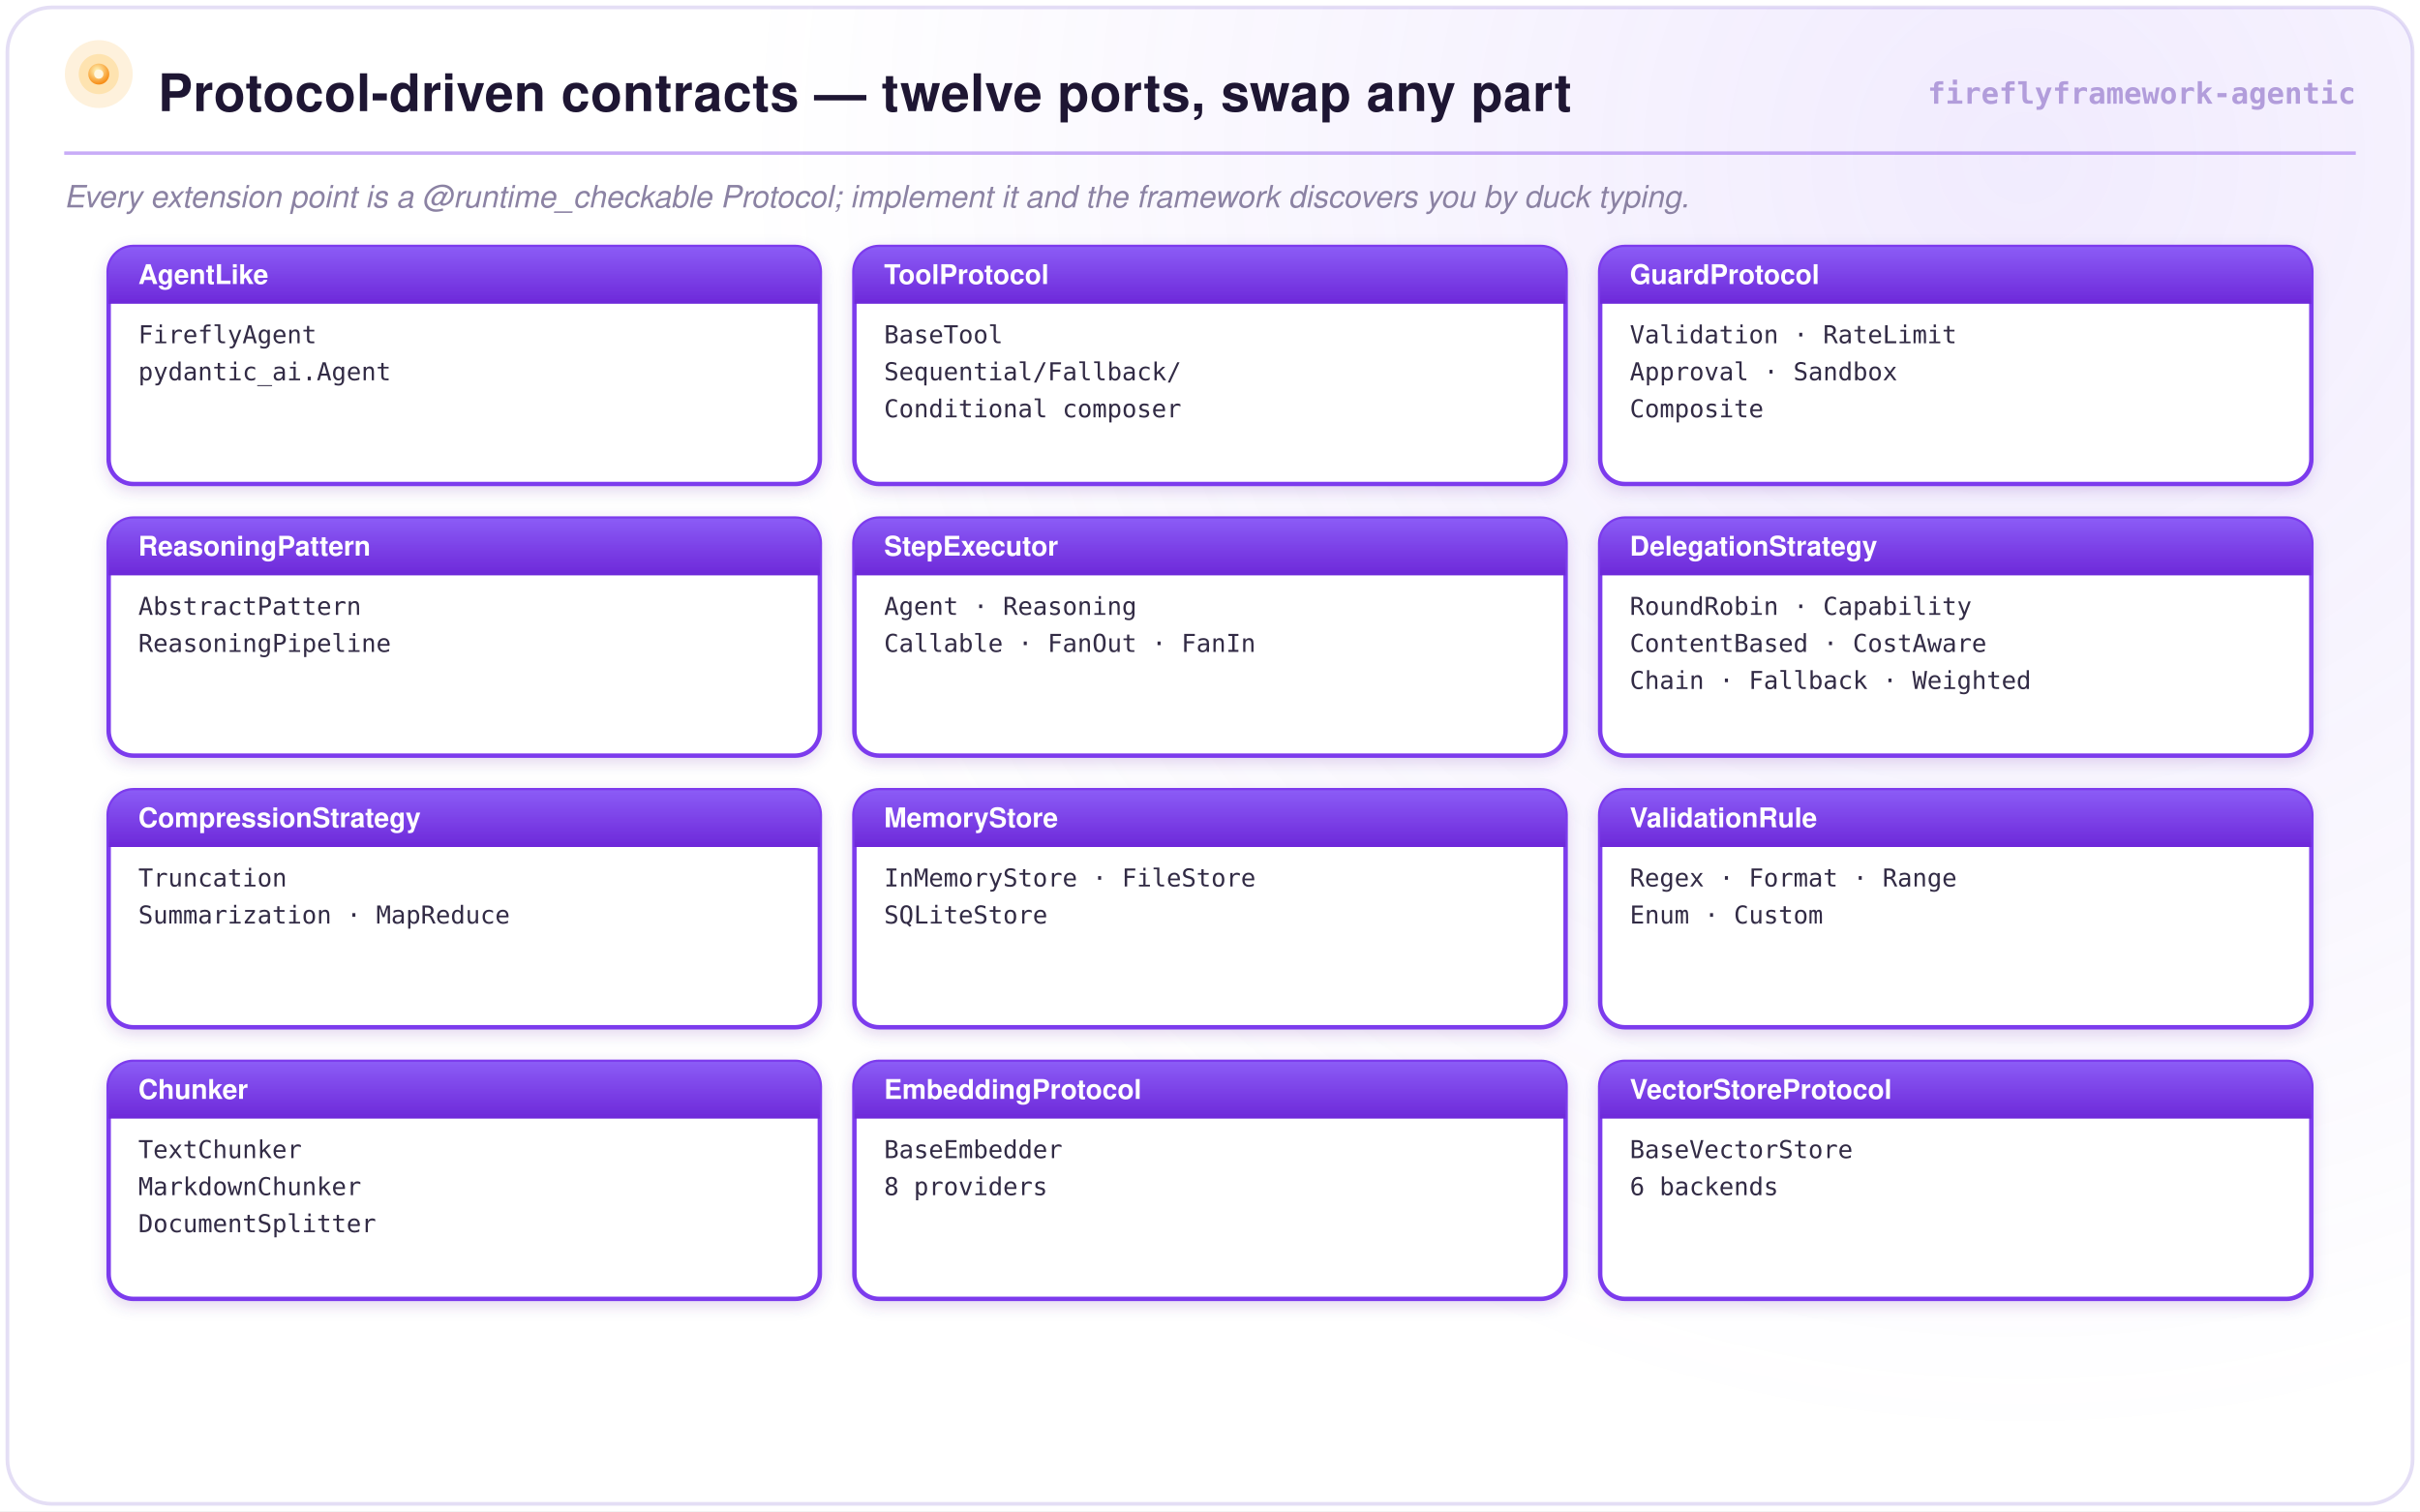
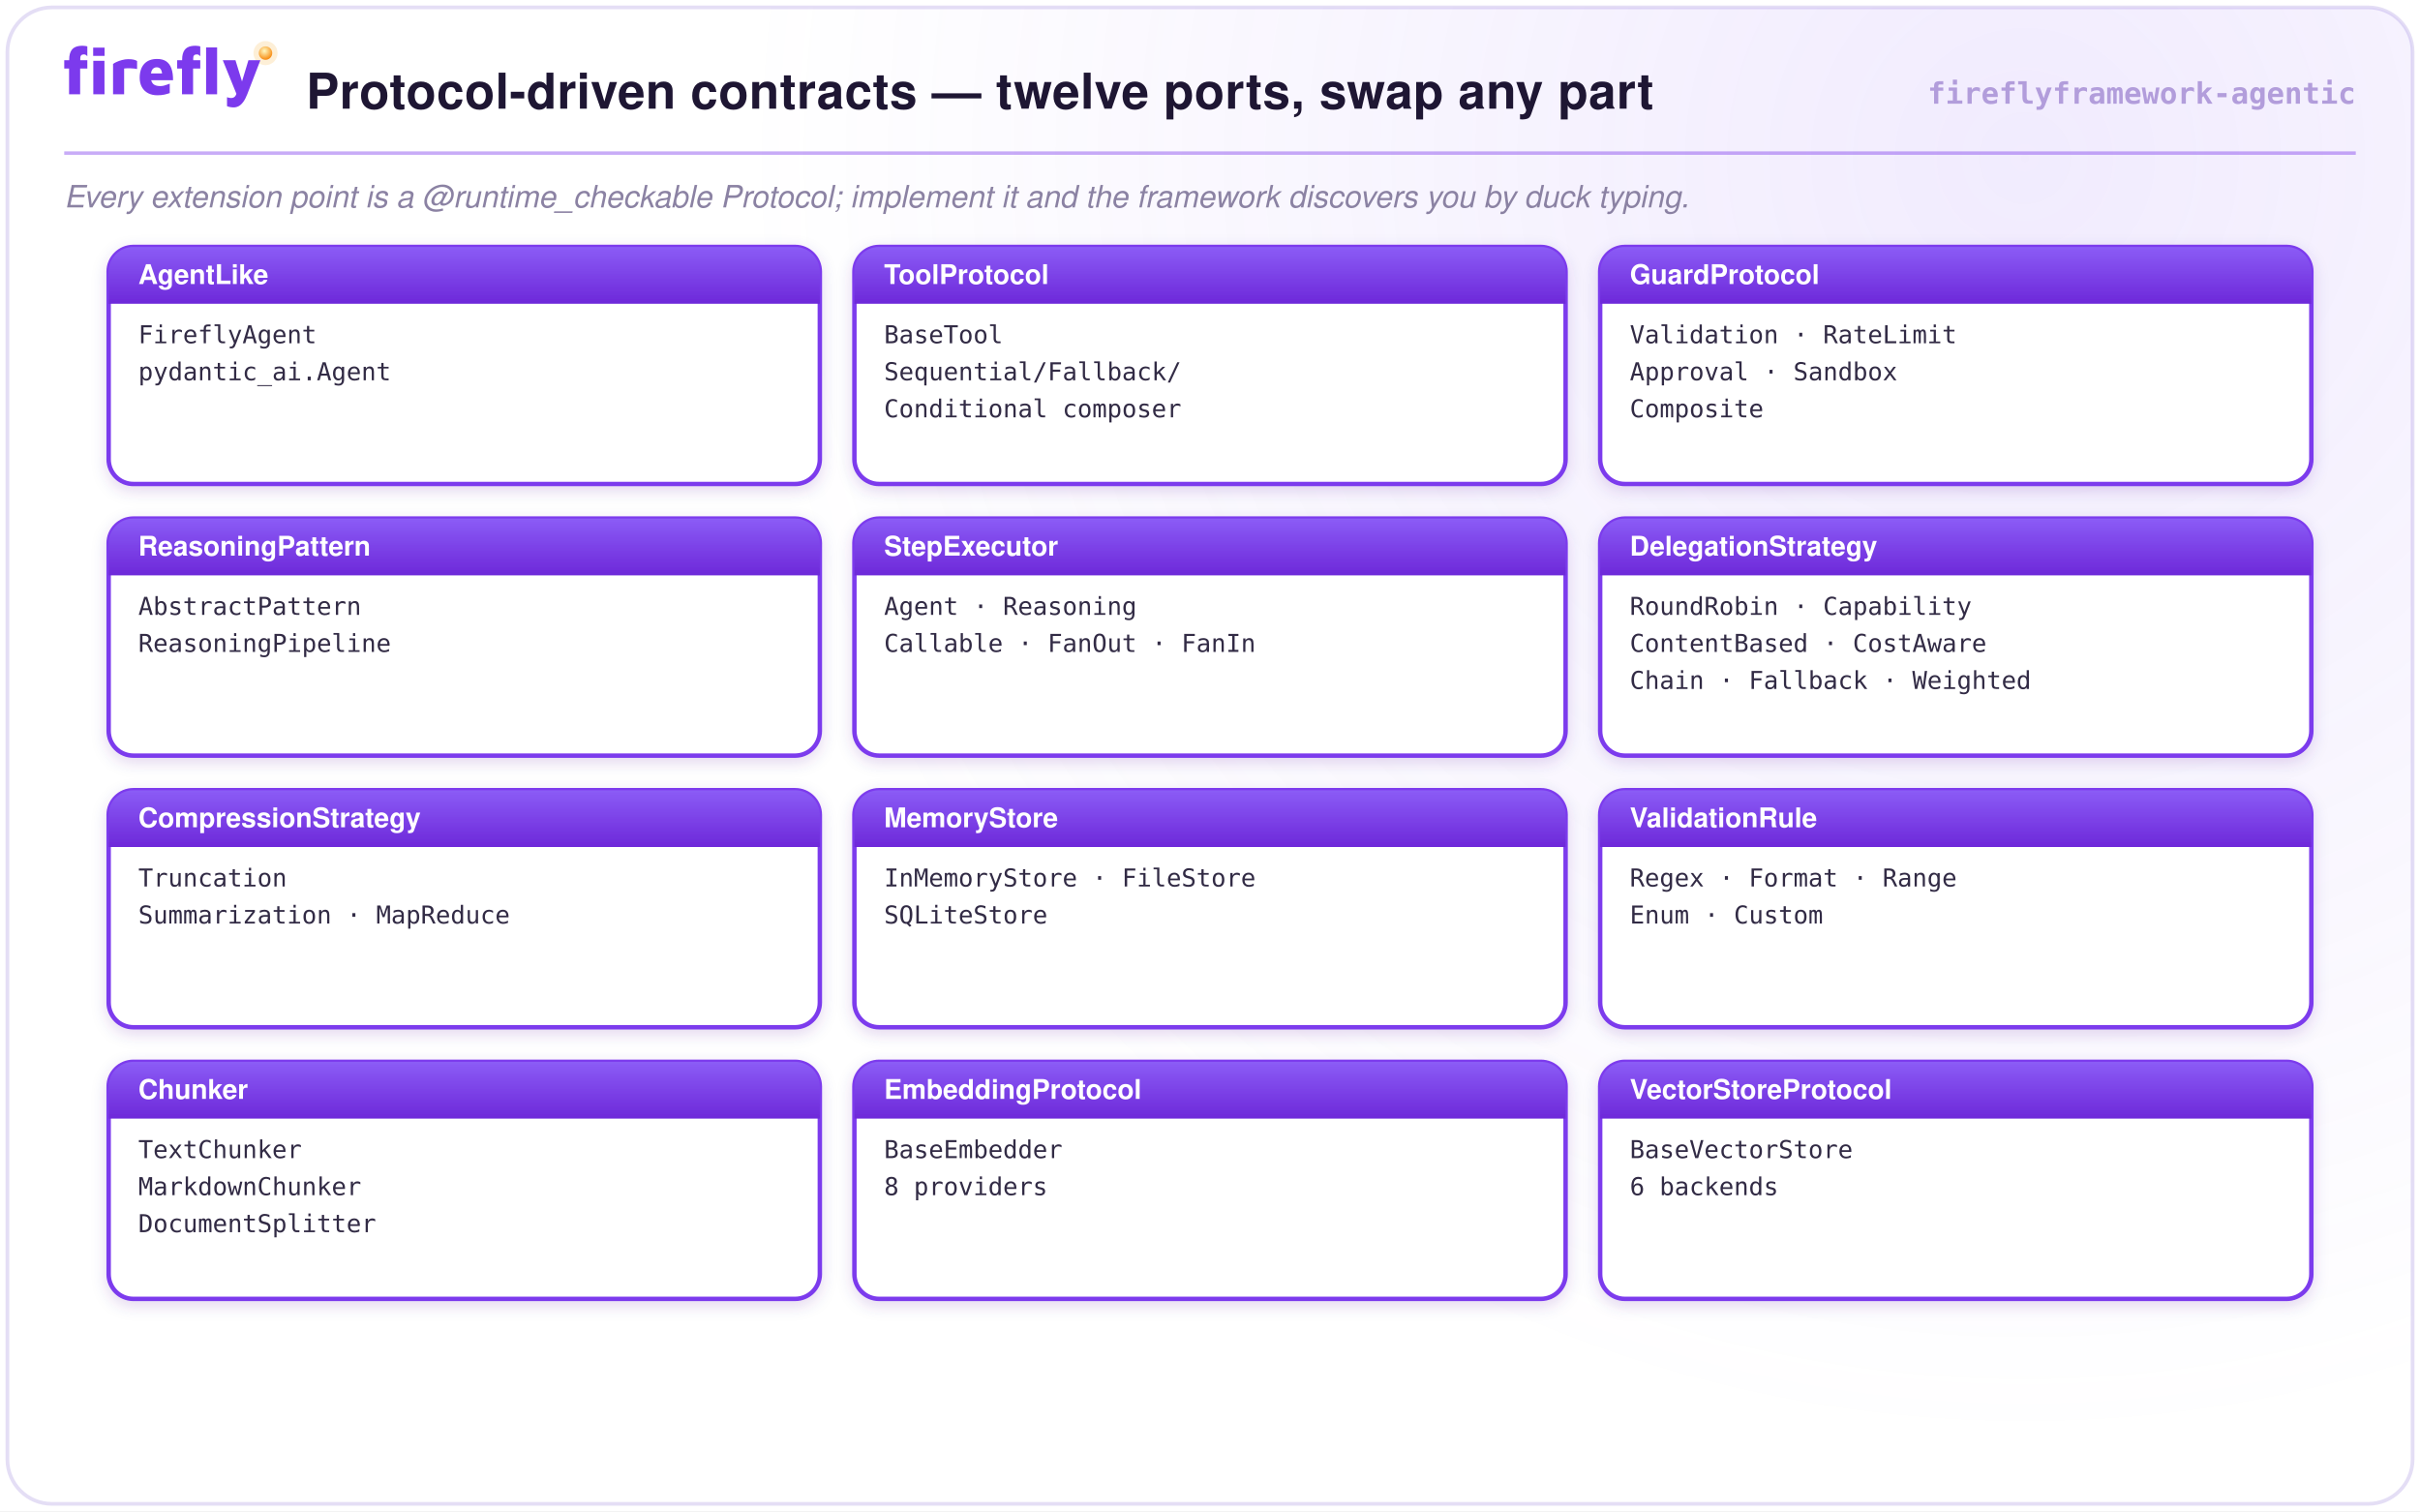
<svg xmlns="http://www.w3.org/2000/svg" width="980" height="612" viewBox="0 0 980 612" role="img" aria-label="Firefly Agentic protocols: twelve runtime-checkable ports, each with its swappable implementations." font-family="-apple-system,'Segoe UI',Helvetica,Arial,sans-serif">
  <defs>
    <linearGradient id="hdr" x1="0" y1="0" x2="0" y2="1">
      <stop offset="0" stop-color="#8b5cf6" />
      <stop offset="1" stop-color="#6d28d9" />
    </linearGradient>
    <linearGradient id="door" x1="0" y1="0" x2="0" y2="1">
      <stop offset="0" stop-color="#a78bfa" />
      <stop offset="1" stop-color="#7c3aed" />
    </linearGradient>
    <linearGradient id="bed" x1="0" y1="0" x2="0" y2="1">
      <stop offset="0" stop-color="#241a3a" />
      <stop offset="1" stop-color="#150f26" />
    </linearGradient>
    <radialGradient id="amb" cx="820" cy="64" r="520" gradientUnits="userSpaceOnUse">
      <stop offset="0" stop-color="#8b5cf6" stop-opacity="0.12" />
      <stop offset="1" stop-color="#8b5cf6" stop-opacity="0" />
    </radialGradient>
    <filter id="sh" x="-25%" y="-25%" width="150%" height="170%">
      <feDropShadow dx="0" dy="2" stdDeviation="3.2" flood-color="#4c1d95" flood-opacity="0.16" />
    </filter>
    <marker id="arr" markerWidth="9" markerHeight="9" refX="6.2" refY="3.2" orient="auto">
      <path d="M0 0L7 3.2L0 6.4Z" fill="#6d28d9" />
    </marker>
    <marker id="arrb" markerWidth="9" markerHeight="9" refX="6.2" refY="3.2" orient="auto">
      <path d="M0 0L7 3.2L0 6.4Z" fill="#6366f1" />
    </marker>
    <marker id="arra" markerWidth="9" markerHeight="9" refX="6.2" refY="3.2" orient="auto">
      <path d="M0 0L7 3.2L0 6.4Z" fill="#c2722a" />
    </marker>
    <g id="fly">
      <circle r="8.5" fill="#a78bfa" opacity="0.10" />
      <circle r="4.6" fill="#c4b5fd" opacity="0.22" />
      <circle r="2.4" fill="#ddd6fe" opacity="0.75" />
      <circle r="1.2" fill="#f5f3ff" />
    </g>
    <g id="ffly">
      <circle r="8.5" fill="#f6a821" opacity="0.10" />
      <circle r="4.6" fill="#ffc24a" opacity="0.22" />
      <circle r="2.4" fill="#ffd980" opacity="0.78" />
      <circle r="1.2" fill="#fff6e0" />
    </g>
    <radialGradient id="dot" cx="42%" cy="34%" r="72%">
      <stop offset="0" stop-color="#FFF9C1" />
      <stop offset="1" stop-color="#F68000" />
    </radialGradient>
  </defs>
  <rect width="980" height="612" fill="#ffffff" />
  <rect x="3" y="3" width="974" height="606" rx="18" fill="#ffffff" stroke="#e4def5" stroke-width="1.5" />
  <rect x="3" y="3" width="974" height="606" rx="18" fill="url(#amb)" />
-   <g transform="translate(40,30) scale(1.25)">
-     <circle r="11" fill="#f6a821" opacity="0.16" />
-     <circle r="6.5" fill="#ffc24a" opacity="0.30" />
-     <circle r="3.4" fill="url(#dot)" />
-     <circle r="1.5" fill="#fff6e0" />
+   <circle cx="107.52" cy="21.50" r="4.89" fill="#f6a821" opacity="0.18" />
+   <g transform="translate(25.28,11.90) scale(0.1812)">
+     <path d="M14.85 145V87.55H4.05V68.95H15.15V67.6C15.15 62.8 15.6 58.65 16.5 55.15C17.5 51.55 18.85 48.55 20.55 46.15C22.25 43.75 24.35 41.85 26.85 40.45C29.35 39.05 32.1 38.05 35.1 37.45C38.2 36.85 41.55 36.55 45.15 36.55C46.75 36.55 48.55 36.7 50.55 37C52.65 37.2 54.35 37.55 55.65 38.05V59.95C54.55 58.75 53.45 57.8 52.35 57.1C51.25 56.3 49.65 55.9 47.55 55.9C46.35 55.9 45.25 56.1 44.25 56.5C43.35 56.8 42.55 57.3 41.85 58C41.25 58.6 40.75 59.45 40.35 60.55C40.05 61.65 39.9 62.9 39.9 64.3V68.95H55.65V87.55H39.6V145H14.85ZM69 145V70.15H93.9L94.05 145H69ZM68.7 59.2V40.75H94.2V59.2H68.7ZM113.161 145V77.35C114.661 75.95 117.211 74.45 120.811 72.85C124.411 71.15 128.511 69.7 133.111 68.5C137.811 67.2 142.411 66.55 146.911 66.55C152.411 66.55 156.711 66.95 159.811 67.75C162.911 68.55 165.261 69.55 166.861 70.75V88.6C165.261 88.2 163.161 87.85 160.561 87.55C157.961 87.25 155.211 87.05 152.311 86.95C149.411 86.85 146.661 86.85 144.061 86.95C141.561 87.05 139.511 87.2 137.911 87.4V145H113.161ZM212.128 147.25C204.328 147.25 197.428 145.7 191.428 142.6C185.528 139.4 180.928 134.9 177.628 129.1C174.328 123.2 172.678 116.25 172.678 108.25C172.678 94.95 176.028 84.6 182.728 77.2C189.428 69.8 199.078 66.1 211.678 66.1C220.078 66.1 226.878 67.9 232.078 71.5C237.278 75.1 241.128 80.45 243.628 87.55C246.128 94.65 247.328 103.35 247.228 113.65H189.928L186.928 98.5H226.228L223.228 106.6C223.128 98.5 222.078 92.85 220.078 89.65C218.178 86.35 214.978 84.7 210.478 84.7C208.078 84.7 205.878 85.4 203.878 86.8C201.878 88.1 200.278 90.25 199.078 93.25C197.978 96.25 197.428 100.3 197.428 105.4C197.428 112.3 199.028 117.6 202.228 121.3C205.528 124.9 210.928 126.7 218.428 126.7C221.128 126.7 223.828 126.4 226.528 125.8C229.228 125.1 231.728 124.3 234.028 123.4C236.328 122.5 238.278 121.8 239.878 121.3V142.3C236.378 143.6 232.378 144.75 227.878 145.75C223.478 146.75 218.228 147.25 212.128 147.25ZM267.243 145V87.55H256.443V68.95H267.543V67.6C267.543 62.8 267.993 58.65 268.893 55.15C269.893 51.55 271.243 48.55 272.943 46.15C274.643 43.75 276.743 41.85 279.243 40.45C281.743 39.05 284.493 38.05 287.493 37.45C290.593 36.85 293.943 36.55 297.543 36.55C299.143 36.55 300.943 36.7 302.943 37C305.043 37.2 306.743 37.55 308.043 38.05V59.95C306.943 58.75 305.843 57.8 304.743 57.1C303.643 56.3 302.043 55.9 299.943 55.9C298.743 55.9 297.643 56.1 296.643 56.5C295.743 56.8 294.943 57.3 294.243 58C293.643 58.6 293.143 59.45 292.743 60.55C292.443 61.65 292.293 62.9 292.293 64.3V68.95H308.043V87.55H291.993V145H267.243ZM345.693 145H321.093V40.3H345.693V145ZM382.828 174.4C380.128 174.4 377.428 174.15 374.728 173.65C372.128 173.15 369.828 172.45 367.828 171.55V151.6C369.728 152.2 371.378 152.65 372.778 152.95C374.278 153.25 375.778 153.4 377.278 153.4C379.578 153.4 381.628 152.85 383.428 151.75C385.228 150.75 386.728 148.95 387.928 146.35C389.128 143.75 389.978 140 390.478 135.1L391.078 149.5L358.378 68.95H386.728L402.478 119.95H400.228L415.678 68.95H442.378L413.128 144.85C410.328 152.05 407.328 157.8 404.128 162.1C400.928 166.5 397.528 169.65 393.928 171.55C390.328 173.45 386.628 174.4 382.828 174.4Z" fill="#7c3aed" />
  </g>
-   <text x="64" y="45" font-size="21" font-weight="800" fill="#1e1633" font-family="-apple-system,'Segoe UI',Helvetica,Arial,sans-serif" letter-spacing="0.2">Protocol-driven contracts — twelve ports, swap any part</text>
+   <circle cx="107.52" cy="21.50" r="2.72" fill="url(#dot)" />
+   <text x="124" y="44" font-size="20" font-weight="800" fill="#1e1633" font-family="-apple-system,'Segoe UI',Helvetica,Arial,sans-serif" letter-spacing="0.2">Protocol-driven contracts — twelve ports, swap any part</text>
  <text x="954" y="42" text-anchor="end" font-size="12" font-weight="600" fill="#b29ddb" font-family="ui-monospace,'SF Mono',Menlo,Consolas,monospace">fireflyframework-agentic</text>
  <line x1="26" y1="62" x2="954" y2="62" stroke="#7c3aed" stroke-width="1.4" opacity="0.42" />
  <text x="26" y="84" font-size="12.5" font-style="italic" fill="#8b82a3" font-family="-apple-system,'Segoe UI',Helvetica,Arial,sans-serif">Every extension point is a @runtime_checkable Protocol; implement it and the framework discovers you by duck typing.</text>
  <g filter="url(#sh)">
    <rect x="44.0" y="100.0" width="288.0" height="96" rx="10" fill="#ffffff" stroke="#7c3aed" stroke-width="1.8" />
    <path d="M44.0 110a10 10 0 0 1 10 -10h268.0a10 10 0 0 1 10 10v13H44.0Z" fill="url(#hdr)" />
  </g>
  <text x="56.0" y="115" font-size="11" font-weight="700" fill="#fff" font-family="-apple-system,'Segoe UI',Helvetica,Arial,sans-serif">AgentLike</text>
  <text x="56.0" y="139" font-size="10" fill="#322b45" font-family="ui-monospace,'SF Mono',Menlo,Consolas,monospace">FireflyAgent</text>
  <text x="56.0" y="154" font-size="10" fill="#322b45" font-family="ui-monospace,'SF Mono',Menlo,Consolas,monospace">pydantic_ai.Agent</text>
  <g filter="url(#sh)">
    <rect x="346.0" y="100.0" width="288.0" height="96" rx="10" fill="#ffffff" stroke="#7c3aed" stroke-width="1.8" />
    <path d="M346.0 110a10 10 0 0 1 10 -10h268.0a10 10 0 0 1 10 10v13H346.0Z" fill="url(#hdr)" />
  </g>
  <text x="358.0" y="115" font-size="11" font-weight="700" fill="#fff" font-family="-apple-system,'Segoe UI',Helvetica,Arial,sans-serif">ToolProtocol</text>
  <text x="358.0" y="139" font-size="10" fill="#322b45" font-family="ui-monospace,'SF Mono',Menlo,Consolas,monospace">BaseTool</text>
  <text x="358.0" y="154" font-size="10" fill="#322b45" font-family="ui-monospace,'SF Mono',Menlo,Consolas,monospace">Sequential/Fallback/</text>
  <text x="358.0" y="169" font-size="10" fill="#322b45" font-family="ui-monospace,'SF Mono',Menlo,Consolas,monospace">  Conditional composer</text>
  <g filter="url(#sh)">
    <rect x="648.0" y="100.0" width="288.0" height="96" rx="10" fill="#ffffff" stroke="#7c3aed" stroke-width="1.8" />
    <path d="M648.0 110a10 10 0 0 1 10 -10h268.0a10 10 0 0 1 10 10v13H648.0Z" fill="url(#hdr)" />
  </g>
  <text x="660.0" y="115" font-size="11" font-weight="700" fill="#fff" font-family="-apple-system,'Segoe UI',Helvetica,Arial,sans-serif">GuardProtocol</text>
  <text x="660.0" y="139" font-size="10" fill="#322b45" font-family="ui-monospace,'SF Mono',Menlo,Consolas,monospace">Validation · RateLimit</text>
  <text x="660.0" y="154" font-size="10" fill="#322b45" font-family="ui-monospace,'SF Mono',Menlo,Consolas,monospace">Approval · Sandbox</text>
  <text x="660.0" y="169" font-size="10" fill="#322b45" font-family="ui-monospace,'SF Mono',Menlo,Consolas,monospace">Composite</text>
  <g filter="url(#sh)">
    <rect x="44.0" y="210.0" width="288.0" height="96" rx="10" fill="#ffffff" stroke="#7c3aed" stroke-width="1.8" />
    <path d="M44.0 220a10 10 0 0 1 10 -10h268.0a10 10 0 0 1 10 10v13H44.0Z" fill="url(#hdr)" />
  </g>
  <text x="56.0" y="225" font-size="11" font-weight="700" fill="#fff" font-family="-apple-system,'Segoe UI',Helvetica,Arial,sans-serif">ReasoningPattern</text>
  <text x="56.0" y="249" font-size="10" fill="#322b45" font-family="ui-monospace,'SF Mono',Menlo,Consolas,monospace">AbstractPattern</text>
  <text x="56.0" y="264" font-size="10" fill="#322b45" font-family="ui-monospace,'SF Mono',Menlo,Consolas,monospace">ReasoningPipeline</text>
  <g filter="url(#sh)">
    <rect x="346.0" y="210.0" width="288.0" height="96" rx="10" fill="#ffffff" stroke="#7c3aed" stroke-width="1.8" />
    <path d="M346.0 220a10 10 0 0 1 10 -10h268.0a10 10 0 0 1 10 10v13H346.0Z" fill="url(#hdr)" />
  </g>
  <text x="358.0" y="225" font-size="11" font-weight="700" fill="#fff" font-family="-apple-system,'Segoe UI',Helvetica,Arial,sans-serif">StepExecutor</text>
  <text x="358.0" y="249" font-size="10" fill="#322b45" font-family="ui-monospace,'SF Mono',Menlo,Consolas,monospace">Agent · Reasoning</text>
  <text x="358.0" y="264" font-size="10" fill="#322b45" font-family="ui-monospace,'SF Mono',Menlo,Consolas,monospace">Callable · FanOut · FanIn</text>
  <g filter="url(#sh)">
    <rect x="648.0" y="210.0" width="288.0" height="96" rx="10" fill="#ffffff" stroke="#7c3aed" stroke-width="1.8" />
    <path d="M648.0 220a10 10 0 0 1 10 -10h268.0a10 10 0 0 1 10 10v13H648.0Z" fill="url(#hdr)" />
  </g>
  <text x="660.0" y="225" font-size="11" font-weight="700" fill="#fff" font-family="-apple-system,'Segoe UI',Helvetica,Arial,sans-serif">DelegationStrategy</text>
  <text x="660.0" y="249" font-size="10" fill="#322b45" font-family="ui-monospace,'SF Mono',Menlo,Consolas,monospace">RoundRobin · Capability</text>
  <text x="660.0" y="264" font-size="10" fill="#322b45" font-family="ui-monospace,'SF Mono',Menlo,Consolas,monospace">ContentBased · CostAware</text>
  <text x="660.0" y="279" font-size="10" fill="#322b45" font-family="ui-monospace,'SF Mono',Menlo,Consolas,monospace">Chain · Fallback · Weighted</text>
  <g filter="url(#sh)">
    <rect x="44.0" y="320.0" width="288.0" height="96" rx="10" fill="#ffffff" stroke="#7c3aed" stroke-width="1.8" />
    <path d="M44.0 330a10 10 0 0 1 10 -10h268.0a10 10 0 0 1 10 10v13H44.0Z" fill="url(#hdr)" />
  </g>
  <text x="56.0" y="335" font-size="11" font-weight="700" fill="#fff" font-family="-apple-system,'Segoe UI',Helvetica,Arial,sans-serif">CompressionStrategy</text>
  <text x="56.0" y="359" font-size="10" fill="#322b45" font-family="ui-monospace,'SF Mono',Menlo,Consolas,monospace">Truncation</text>
  <text x="56.0" y="374" font-size="10" fill="#322b45" font-family="ui-monospace,'SF Mono',Menlo,Consolas,monospace">Summarization · MapReduce</text>
  <g filter="url(#sh)">
    <rect x="346.0" y="320.0" width="288.0" height="96" rx="10" fill="#ffffff" stroke="#7c3aed" stroke-width="1.8" />
    <path d="M346.0 330a10 10 0 0 1 10 -10h268.0a10 10 0 0 1 10 10v13H346.0Z" fill="url(#hdr)" />
  </g>
  <text x="358.0" y="335" font-size="11" font-weight="700" fill="#fff" font-family="-apple-system,'Segoe UI',Helvetica,Arial,sans-serif">MemoryStore</text>
  <text x="358.0" y="359" font-size="10" fill="#322b45" font-family="ui-monospace,'SF Mono',Menlo,Consolas,monospace">InMemoryStore · FileStore</text>
  <text x="358.0" y="374" font-size="10" fill="#322b45" font-family="ui-monospace,'SF Mono',Menlo,Consolas,monospace">SQLiteStore</text>
  <g filter="url(#sh)">
    <rect x="648.0" y="320.0" width="288.0" height="96" rx="10" fill="#ffffff" stroke="#7c3aed" stroke-width="1.8" />
    <path d="M648.0 330a10 10 0 0 1 10 -10h268.0a10 10 0 0 1 10 10v13H648.0Z" fill="url(#hdr)" />
  </g>
  <text x="660.0" y="335" font-size="11" font-weight="700" fill="#fff" font-family="-apple-system,'Segoe UI',Helvetica,Arial,sans-serif">ValidationRule</text>
  <text x="660.0" y="359" font-size="10" fill="#322b45" font-family="ui-monospace,'SF Mono',Menlo,Consolas,monospace">Regex · Format · Range</text>
  <text x="660.0" y="374" font-size="10" fill="#322b45" font-family="ui-monospace,'SF Mono',Menlo,Consolas,monospace">Enum · Custom</text>
  <g filter="url(#sh)">
    <rect x="44.0" y="430.0" width="288.0" height="96" rx="10" fill="#ffffff" stroke="#7c3aed" stroke-width="1.8" />
    <path d="M44.0 440a10 10 0 0 1 10 -10h268.0a10 10 0 0 1 10 10v13H44.0Z" fill="url(#hdr)" />
  </g>
  <text x="56.0" y="445" font-size="11" font-weight="700" fill="#fff" font-family="-apple-system,'Segoe UI',Helvetica,Arial,sans-serif">Chunker</text>
  <text x="56.0" y="469" font-size="10" fill="#322b45" font-family="ui-monospace,'SF Mono',Menlo,Consolas,monospace">TextChunker</text>
  <text x="56.0" y="484" font-size="10" fill="#322b45" font-family="ui-monospace,'SF Mono',Menlo,Consolas,monospace">MarkdownChunker</text>
  <text x="56.0" y="499" font-size="10" fill="#322b45" font-family="ui-monospace,'SF Mono',Menlo,Consolas,monospace">DocumentSplitter</text>
  <g filter="url(#sh)">
    <rect x="346.0" y="430.0" width="288.0" height="96" rx="10" fill="#ffffff" stroke="#7c3aed" stroke-width="1.8" />
    <path d="M346.0 440a10 10 0 0 1 10 -10h268.0a10 10 0 0 1 10 10v13H346.0Z" fill="url(#hdr)" />
  </g>
  <text x="358.0" y="445" font-size="11" font-weight="700" fill="#fff" font-family="-apple-system,'Segoe UI',Helvetica,Arial,sans-serif">EmbeddingProtocol</text>
  <text x="358.0" y="469" font-size="10" fill="#322b45" font-family="ui-monospace,'SF Mono',Menlo,Consolas,monospace">BaseEmbedder</text>
  <text x="358.0" y="484" font-size="10" fill="#322b45" font-family="ui-monospace,'SF Mono',Menlo,Consolas,monospace">8 providers</text>
  <g filter="url(#sh)">
    <rect x="648.0" y="430.0" width="288.0" height="96" rx="10" fill="#ffffff" stroke="#7c3aed" stroke-width="1.8" />
    <path d="M648.0 440a10 10 0 0 1 10 -10h268.0a10 10 0 0 1 10 10v13H648.0Z" fill="url(#hdr)" />
  </g>
  <text x="660.0" y="445" font-size="11" font-weight="700" fill="#fff" font-family="-apple-system,'Segoe UI',Helvetica,Arial,sans-serif">VectorStoreProtocol</text>
  <text x="660.0" y="469" font-size="10" fill="#322b45" font-family="ui-monospace,'SF Mono',Menlo,Consolas,monospace">BaseVectorStore</text>
  <text x="660.0" y="484" font-size="10" fill="#322b45" font-family="ui-monospace,'SF Mono',Menlo,Consolas,monospace">6 backends</text>
</svg>
